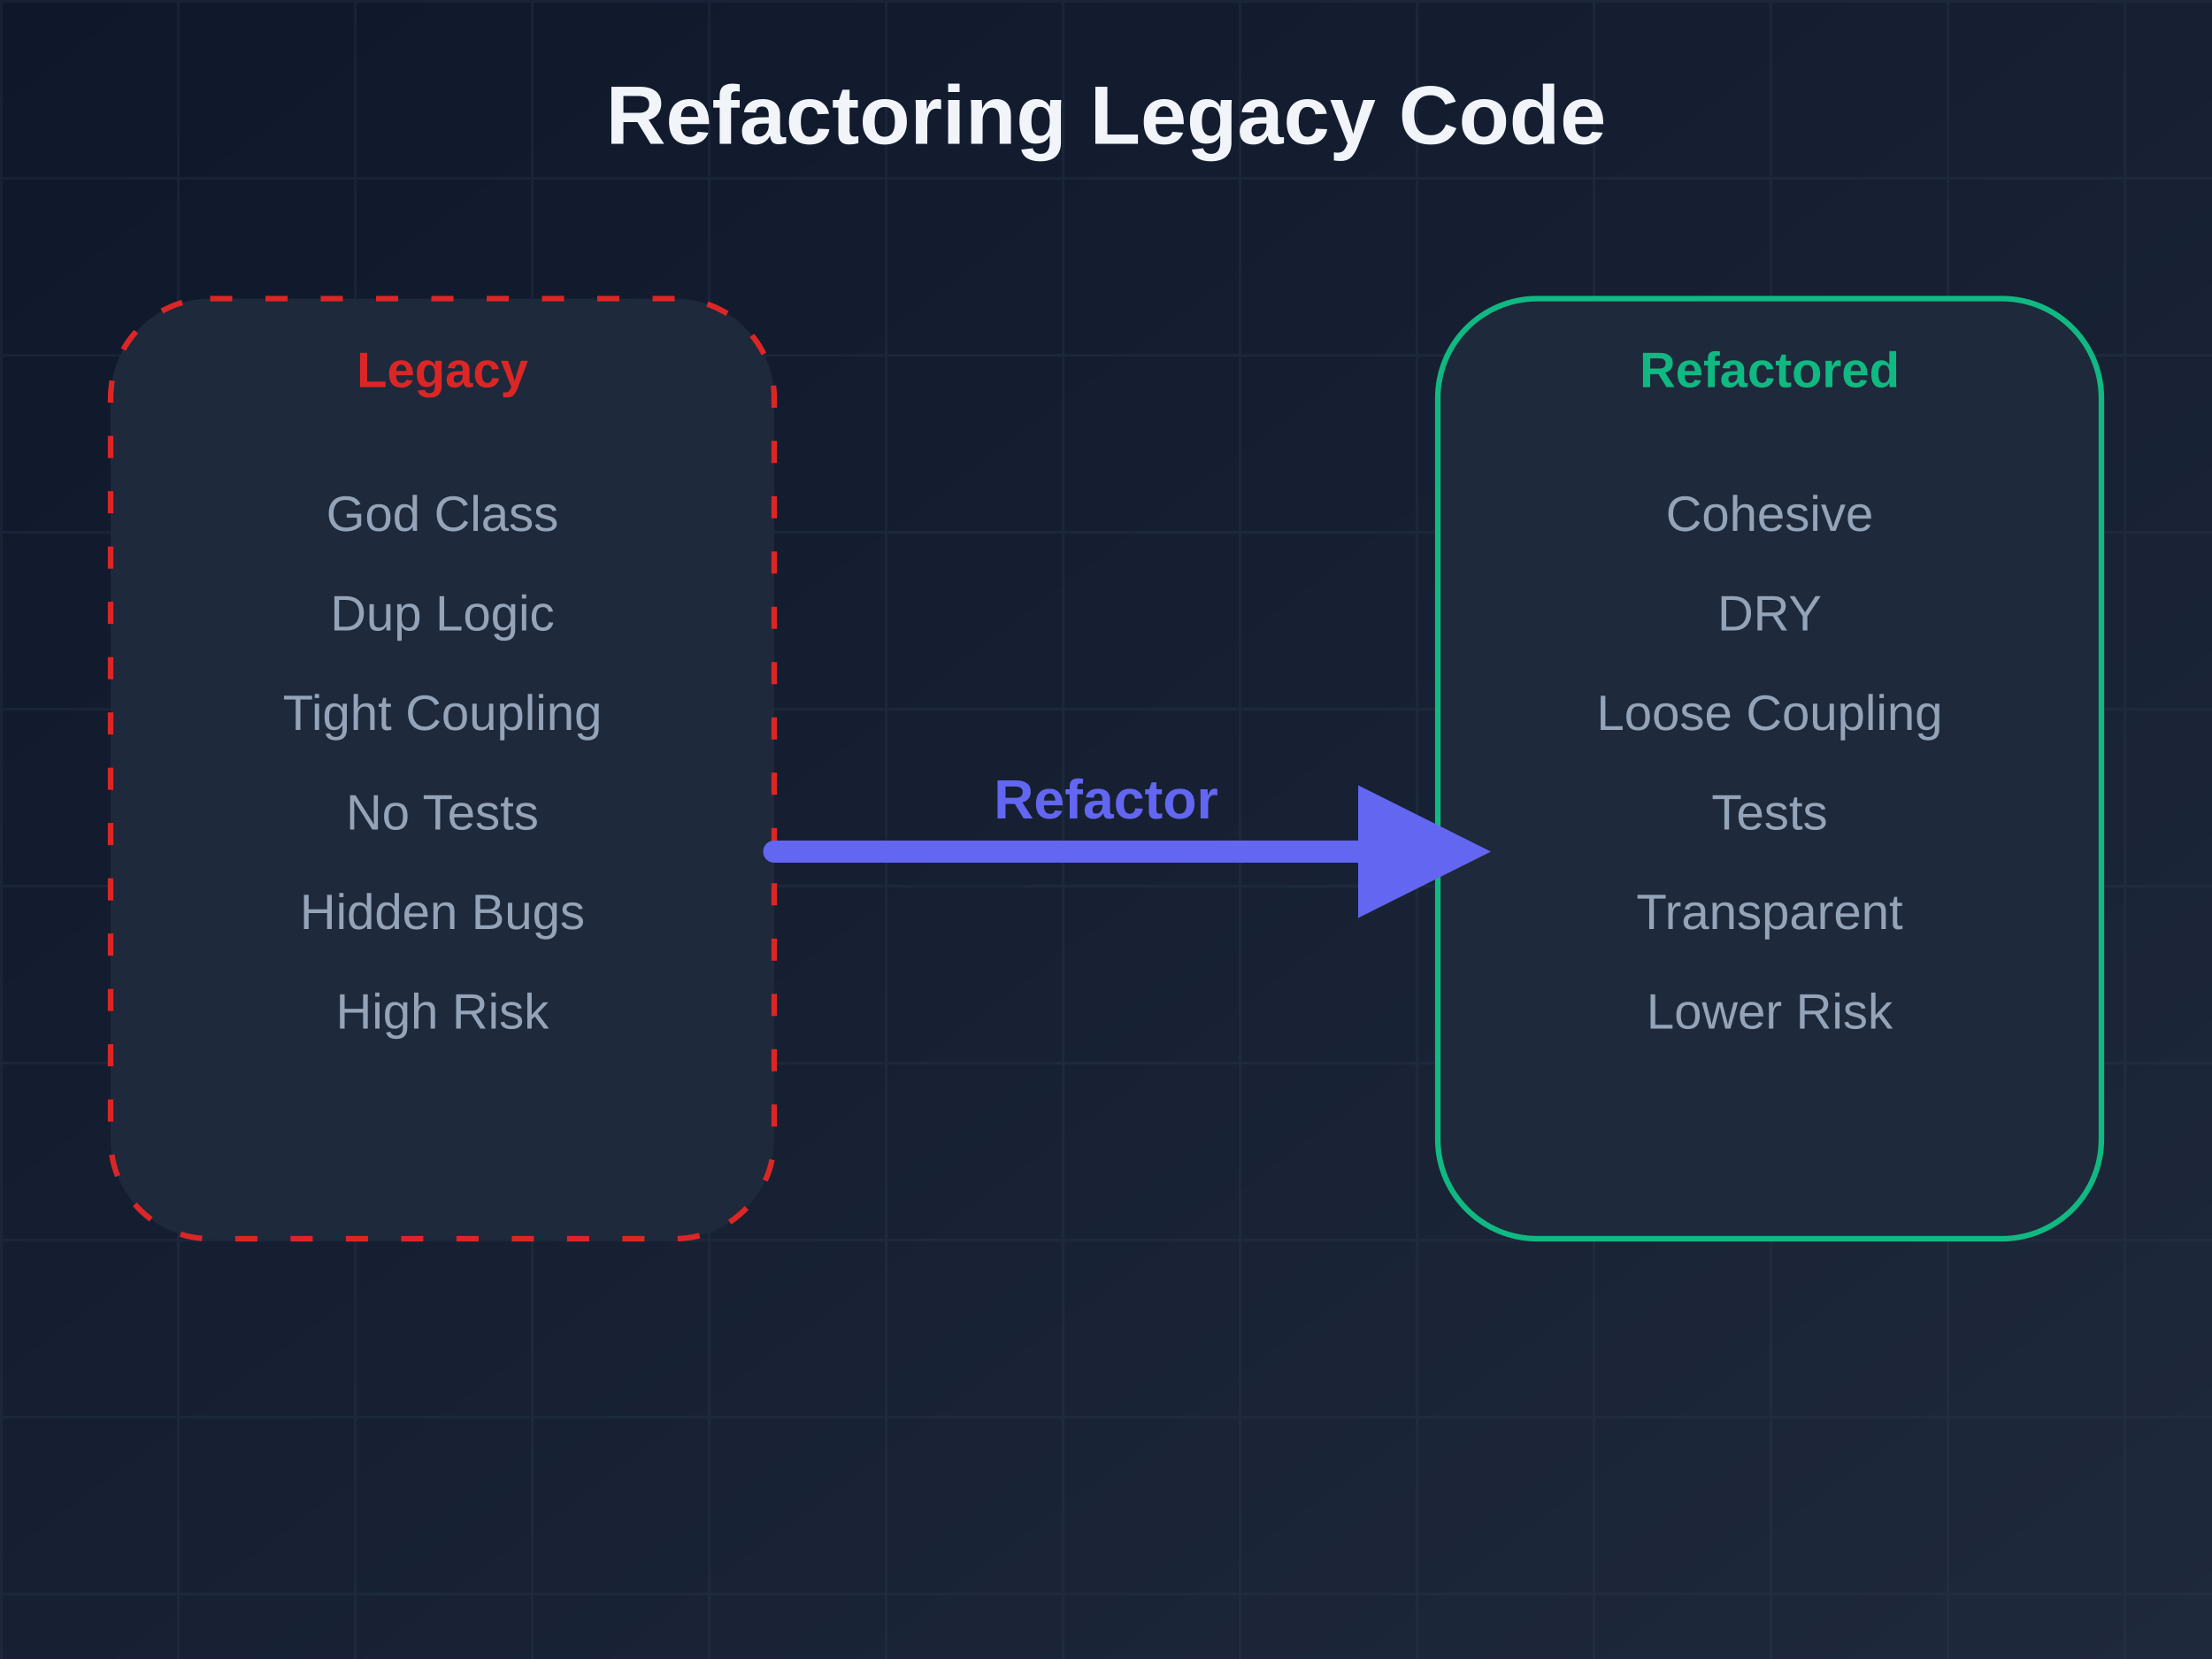
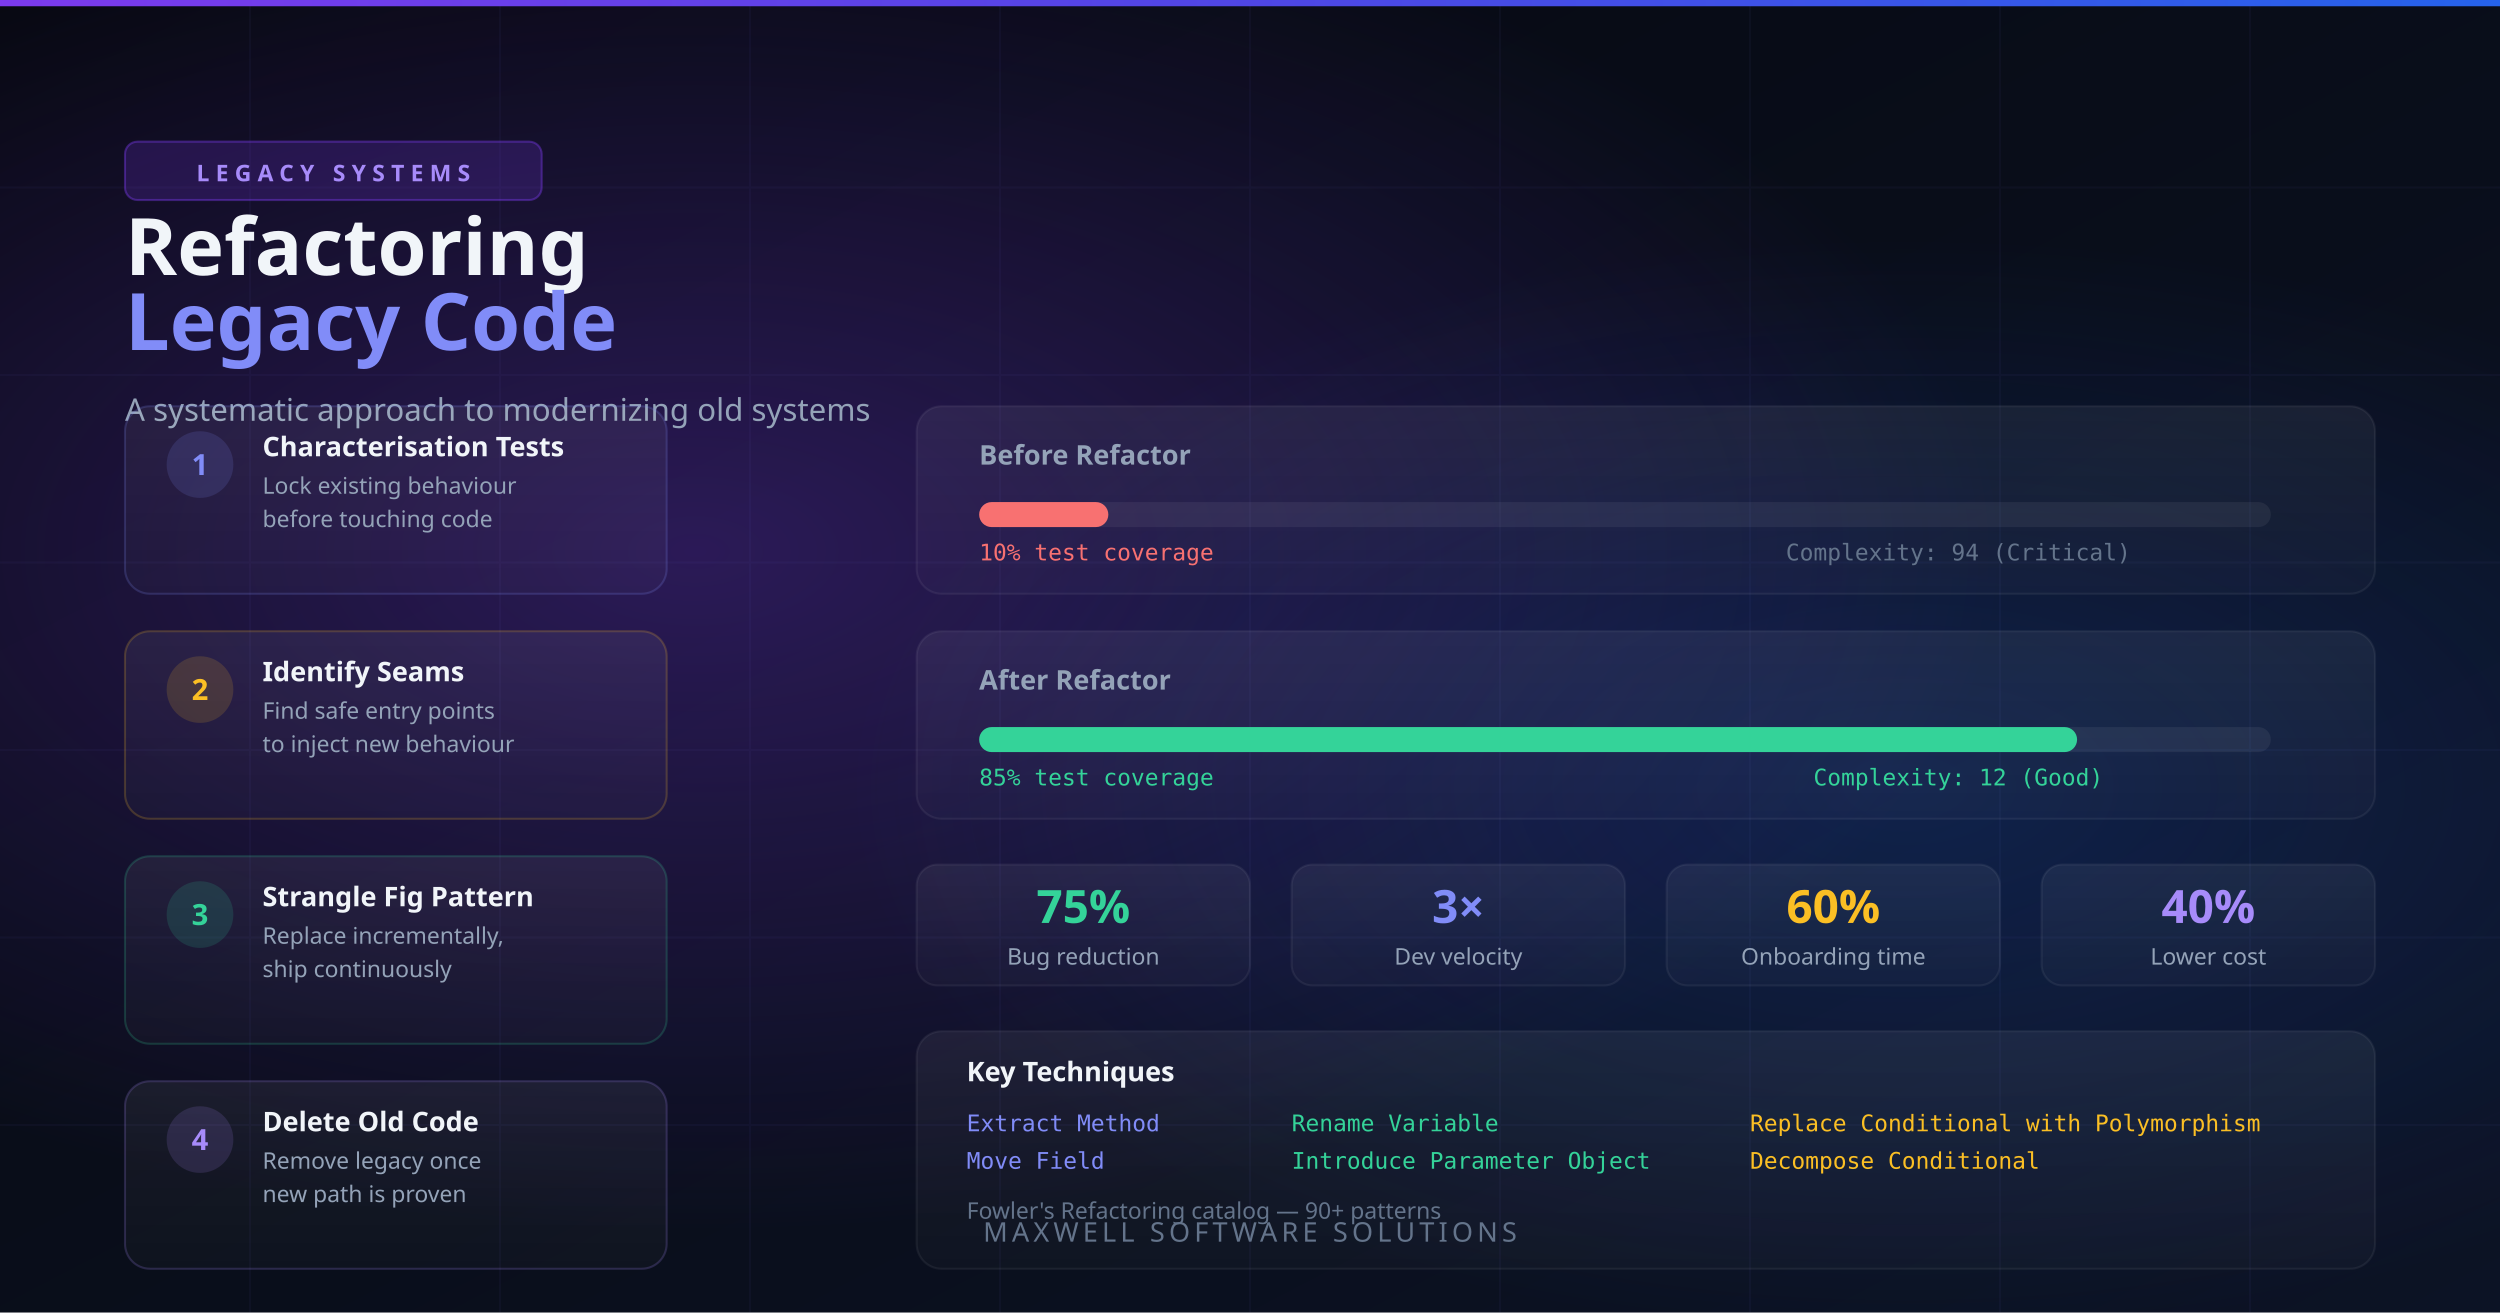
- <svg xmlns="http://www.w3.org/2000/svg" width="400" height="300" viewBox="0 0 400 300" fill="none" role="img">
+ <svg xmlns="http://www.w3.org/2000/svg" width="1200" height="630" viewBox="0 0 1200 630">
  <defs>
-     <linearGradient id="bgRef" x1="0" y1="0" x2="1" y2="1">
-       <stop offset="0" stop-color="#0f172a" />
-       <stop offset="1" stop-color="#1e293b" />
+     <linearGradient id="bg" x1="0%" y1="0%" x2="100%" y2="100%">
+       <stop offset="0%" stop-color="#06080f" />
+       <stop offset="100%" stop-color="#0c1325" />
    </linearGradient>
-     <pattern id="gridRef" width="32" height="32" patternUnits="userSpaceOnUse">
-       <path d="M32 0H0V32" stroke="#334155" stroke-opacity="0.25" stroke-width="1" />
-     </pattern>
+     <radialGradient id="glow1" cx="28%" cy="42%" r="52%">
+       <stop offset="0%" stop-color="#7c3aed" stop-opacity="0.3" />
+       <stop offset="100%" stop-color="#7c3aed" stop-opacity="0" />
+     </radialGradient>
+     <radialGradient id="glow2" cx="76%" cy="60%" r="42%">
+       <stop offset="0%" stop-color="#2563eb" stop-opacity="0.22" />
+       <stop offset="100%" stop-color="#2563eb" stop-opacity="0" />
+     </radialGradient>
+     <linearGradient id="accent" x1="0%" y1="0%" x2="100%" y2="0%">
+       <stop offset="0%" stop-color="#7c3aed" />
+       <stop offset="50%" stop-color="#4f46e5" />
+       <stop offset="100%" stop-color="#2563eb" />
+     </linearGradient>
+     <linearGradient id="cardGrad" x1="0%" y1="0%" x2="0%" y2="100%">
+       <stop offset="0%" stop-color="#ffffff" stop-opacity="0.06" />
+       <stop offset="100%" stop-color="#ffffff" stop-opacity="0.02" />
+     </linearGradient>
  </defs>
-   <rect width="400" height="300" fill="url(#bgRef)" />
-   <rect width="400" height="300" fill="url(#gridRef)" />
-   <text x="200" y="26" text-anchor="middle" font-family="'Segoe UI',Arial" font-size="15" font-weight="600" fill="#f1f5f9">Refactoring Legacy Code</text>
-   <g font-family="'Segoe UI',Arial" font-size="9" font-weight="500">
-     <g transform="translate(80 70)">
-       <rect x="-60" y="-16" width="120" height="170" rx="18" fill="#1e293b" stroke="#dc2626" stroke-dasharray="4 6" />
-       <text x="0" y="0" text-anchor="middle" fill="#dc2626" font-weight="600">Legacy</text>
-       <g fill="#94a3b8" text-anchor="middle">
-         <text x="0" y="26">God Class</text>
-         <text x="0" y="44">Dup Logic</text>
-         <text x="0" y="62">Tight Coupling</text>
-         <text x="0" y="80">No Tests</text>
-         <text x="0" y="98">Hidden Bugs</text>
-         <text x="0" y="116">High Risk</text>
-       </g>
-     </g>
-     <g transform="translate(320 70)">
-       <rect x="-60" y="-16" width="120" height="170" rx="18" fill="#1e293b" stroke="#10b981" />
-       <text x="0" y="0" text-anchor="middle" fill="#10b981" font-weight="600">Refactored</text>
-       <g fill="#94a3b8" text-anchor="middle">
-         <text x="0" y="26">Cohesive</text>
-         <text x="0" y="44">DRY</text>
-         <text x="0" y="62">Loose Coupling</text>
-         <text x="0" y="80">Tests</text>
-         <text x="0" y="98">Transparent</text>
-         <text x="0" y="116">Lower Risk</text>
-       </g>
-     </g>
-     <path d="M140 154H260" stroke="#6366f1" stroke-width="4" stroke-linecap="round" marker-end="url(#arrRef)" />
-     <text x="200" y="148" text-anchor="middle" fill="#6366f1" font-size="10" font-weight="600">Refactor</text>
+   <rect width="1200" height="630" fill="url(#bg)" />
+   <rect width="1200" height="630" fill="url(#glow1)" />
+   <rect width="1200" height="630" fill="url(#glow2)" />
+   <g opacity="0.04" stroke="#818cf8" stroke-width="1">
+     <line x1="0" y1="90" x2="1200" y2="90" />
+     <line x1="0" y1="180" x2="1200" y2="180" />
+     <line x1="0" y1="270" x2="1200" y2="270" />
+     <line x1="0" y1="360" x2="1200" y2="360" />
+     <line x1="0" y1="450" x2="1200" y2="450" />
+     <line x1="0" y1="540" x2="1200" y2="540" />
+     <line x1="120" y1="0" x2="120" y2="630" />
+     <line x1="240" y1="0" x2="240" y2="630" />
+     <line x1="360" y1="0" x2="360" y2="630" />
+     <line x1="480" y1="0" x2="480" y2="630" />
+     <line x1="600" y1="0" x2="600" y2="630" />
+     <line x1="720" y1="0" x2="720" y2="630" />
+     <line x1="840" y1="0" x2="840" y2="630" />
+     <line x1="960" y1="0" x2="960" y2="630" />
+     <line x1="1080" y1="0" x2="1080" y2="630" />
  </g>
-   <defs>
-     <marker id="arrRef" viewBox="0 0 10 10" refX="6" refY="5" markerWidth="6" markerHeight="6" orient="auto-start-reverse">
-       <path d="M0 0l10 5-10 5z" fill="#6366f1" />
-     </marker>
-   </defs>
+   <g transform="translate(60, 68)">
+     <rect x="0" y="0" width="200" height="28" rx="6" fill="#7c3aed" fill-opacity="0.2" stroke="#7c3aed" stroke-opacity="0.4" stroke-width="1" />
+     <text x="100" y="19" font-family="sans-serif" font-size="11" font-weight="700" fill="#a78bfa" text-anchor="middle" letter-spacing="3">LEGACY SYSTEMS</text>
+     <text x="0" y="64" font-family="sans-serif" font-size="38" font-weight="800" fill="#f1f5f9">Refactoring</text>
+     <text x="0" y="100" font-family="sans-serif" font-size="38" font-weight="800" fill="#818cf8">Legacy Code</text>
+     <text x="0" y="134" font-family="sans-serif" font-size="15" fill="#94a3b8">A systematic approach to modernizing old systems</text>
+   </g>
+   <g transform="translate(60, 195)">
+     <rect x="0" y="0" width="260" height="90" rx="12" fill="url(#cardGrad)" stroke="#818cf8" stroke-opacity="0.2" stroke-width="1" />
+     <circle cx="36" cy="28" r="16" fill="#818cf8" fill-opacity="0.15" />
+     <text x="36" y="33" font-family="sans-serif" font-size="14" font-weight="700" fill="#818cf8" text-anchor="middle">1</text>
+     <text x="66" y="24" font-family="sans-serif" font-size="13" font-weight="700" fill="#f1f5f9">Characterisation Tests</text>
+     <text x="66" y="42" font-family="sans-serif" font-size="11" fill="#94a3b8">Lock existing behaviour</text>
+     <text x="66" y="58" font-family="sans-serif" font-size="11" fill="#94a3b8">before touching code</text>
+     <rect x="0" y="108" width="260" height="90" rx="12" fill="url(#cardGrad)" stroke="#fbbf24" stroke-opacity="0.2" stroke-width="1" />
+     <circle cx="36" cy="136" r="16" fill="#fbbf24" fill-opacity="0.15" />
+     <text x="36" y="141" font-family="sans-serif" font-size="14" font-weight="700" fill="#fbbf24" text-anchor="middle">2</text>
+     <text x="66" y="132" font-family="sans-serif" font-size="13" font-weight="700" fill="#f1f5f9">Identify Seams</text>
+     <text x="66" y="150" font-family="sans-serif" font-size="11" fill="#94a3b8">Find safe entry points</text>
+     <text x="66" y="166" font-family="sans-serif" font-size="11" fill="#94a3b8">to inject new behaviour</text>
+     <rect x="0" y="216" width="260" height="90" rx="12" fill="url(#cardGrad)" stroke="#34d399" stroke-opacity="0.2" stroke-width="1" />
+     <circle cx="36" cy="244" r="16" fill="#34d399" fill-opacity="0.15" />
+     <text x="36" y="249" font-family="sans-serif" font-size="14" font-weight="700" fill="#34d399" text-anchor="middle">3</text>
+     <text x="66" y="240" font-family="sans-serif" font-size="13" font-weight="700" fill="#f1f5f9">Strangle Fig Pattern</text>
+     <text x="66" y="258" font-family="sans-serif" font-size="11" fill="#94a3b8">Replace incrementally,</text>
+     <text x="66" y="274" font-family="sans-serif" font-size="11" fill="#94a3b8">ship continuously</text>
+     <rect x="0" y="324" width="260" height="90" rx="12" fill="url(#cardGrad)" stroke="#a78bfa" stroke-opacity="0.2" stroke-width="1" />
+     <circle cx="36" cy="352" r="16" fill="#a78bfa" fill-opacity="0.15" />
+     <text x="36" y="357" font-family="sans-serif" font-size="14" font-weight="700" fill="#a78bfa" text-anchor="middle">4</text>
+     <text x="66" y="348" font-family="sans-serif" font-size="13" font-weight="700" fill="#f1f5f9">Delete Old Code</text>
+     <text x="66" y="366" font-family="sans-serif" font-size="11" fill="#94a3b8">Remove legacy once</text>
+     <text x="66" y="382" font-family="sans-serif" font-size="11" fill="#94a3b8">new path is proven</text>
+   </g>
+   <g transform="translate(440, 195)">
+     <rect x="0" y="0" width="700" height="90" rx="12" fill="url(#cardGrad)" stroke="#ffffff" stroke-opacity="0.06" />
+     <text x="30" y="28" font-family="sans-serif" font-size="13" font-weight="700" fill="#94a3b8">Before Refactor</text>
+     <rect x="30" y="46" width="620" height="12" rx="6" fill="#ffffff" fill-opacity="0.06" />
+     <rect x="30" y="46" width="62" height="12" rx="6" fill="#f87171" />
+     <text x="30" y="74" font-family="monospace" font-size="11" fill="#f87171">10% test coverage</text>
+     <text x="500" y="74" font-family="monospace" font-size="11" fill="#64748b" text-anchor="middle">Complexity: 94 (Critical)</text>
+     <rect x="0" y="108" width="700" height="90" rx="12" fill="url(#cardGrad)" stroke="#ffffff" stroke-opacity="0.06" />
+     <text x="30" y="136" font-family="sans-serif" font-size="13" font-weight="700" fill="#94a3b8">After Refactor</text>
+     <rect x="30" y="154" width="620" height="12" rx="6" fill="#ffffff" fill-opacity="0.06" />
+     <rect x="30" y="154" width="527" height="12" rx="6" fill="#34d399" />
+     <text x="30" y="182" font-family="monospace" font-size="11" fill="#34d399">85% test coverage</text>
+     <text x="500" y="182" font-family="monospace" font-size="11" fill="#34d399" text-anchor="middle">Complexity: 12 (Good)</text>
+     <rect x="0" y="220" width="160" height="58" rx="10" fill="url(#cardGrad)" stroke="#ffffff" stroke-opacity="0.06" />
+     <text x="80" y="248" font-family="sans-serif" font-size="22" font-weight="800" fill="#34d399" text-anchor="middle">75%</text>
+     <text x="80" y="268" font-family="sans-serif" font-size="11" fill="#94a3b8" text-anchor="middle">Bug reduction</text>
+     <rect x="180" y="220" width="160" height="58" rx="10" fill="url(#cardGrad)" stroke="#ffffff" stroke-opacity="0.06" />
+     <text x="260" y="248" font-family="sans-serif" font-size="22" font-weight="800" fill="#818cf8" text-anchor="middle">3×</text>
+     <text x="260" y="268" font-family="sans-serif" font-size="11" fill="#94a3b8" text-anchor="middle">Dev velocity</text>
+     <rect x="360" y="220" width="160" height="58" rx="10" fill="url(#cardGrad)" stroke="#ffffff" stroke-opacity="0.06" />
+     <text x="440" y="248" font-family="sans-serif" font-size="22" font-weight="800" fill="#fbbf24" text-anchor="middle">60%</text>
+     <text x="440" y="268" font-family="sans-serif" font-size="11" fill="#94a3b8" text-anchor="middle">Onboarding time</text>
+     <rect x="540" y="220" width="160" height="58" rx="10" fill="url(#cardGrad)" stroke="#ffffff" stroke-opacity="0.06" />
+     <text x="620" y="248" font-family="sans-serif" font-size="22" font-weight="800" fill="#a78bfa" text-anchor="middle">40%</text>
+     <text x="620" y="268" font-family="sans-serif" font-size="11" fill="#94a3b8" text-anchor="middle">Lower cost</text>
+     <rect x="0" y="300" width="700" height="114" rx="12" fill="url(#cardGrad)" stroke="#ffffff" stroke-opacity="0.06" />
+     <text x="24" y="324" font-family="sans-serif" font-size="13" font-weight="700" fill="#f1f5f9">Key Techniques</text>
+     <text x="24" y="348" font-family="monospace" font-size="11" fill="#818cf8">Extract Method</text>
+     <text x="24" y="366" font-family="monospace" font-size="11" fill="#818cf8">Move Field</text>
+     <text x="180" y="348" font-family="monospace" font-size="11" fill="#34d399">Rename Variable</text>
+     <text x="180" y="366" font-family="monospace" font-size="11" fill="#34d399">Introduce Parameter Object</text>
+     <text x="400" y="348" font-family="monospace" font-size="11" fill="#fbbf24">Replace Conditional with Polymorphism</text>
+     <text x="400" y="366" font-family="monospace" font-size="11" fill="#fbbf24">Decompose Conditional</text>
+     <text x="24" y="390" font-family="sans-serif" font-size="11" fill="#64748b">Fowler's Refactoring catalog — 90+ patterns</text>
+   </g>
+   <rect x="0" y="0" width="1200" height="3" fill="url(#accent)" />
+   <text x="600" y="596" font-family="sans-serif" font-size="13" fill="#64748b" text-anchor="middle" letter-spacing="2">MAXWELL SOFTWARE SOLUTIONS</text>
</svg>
